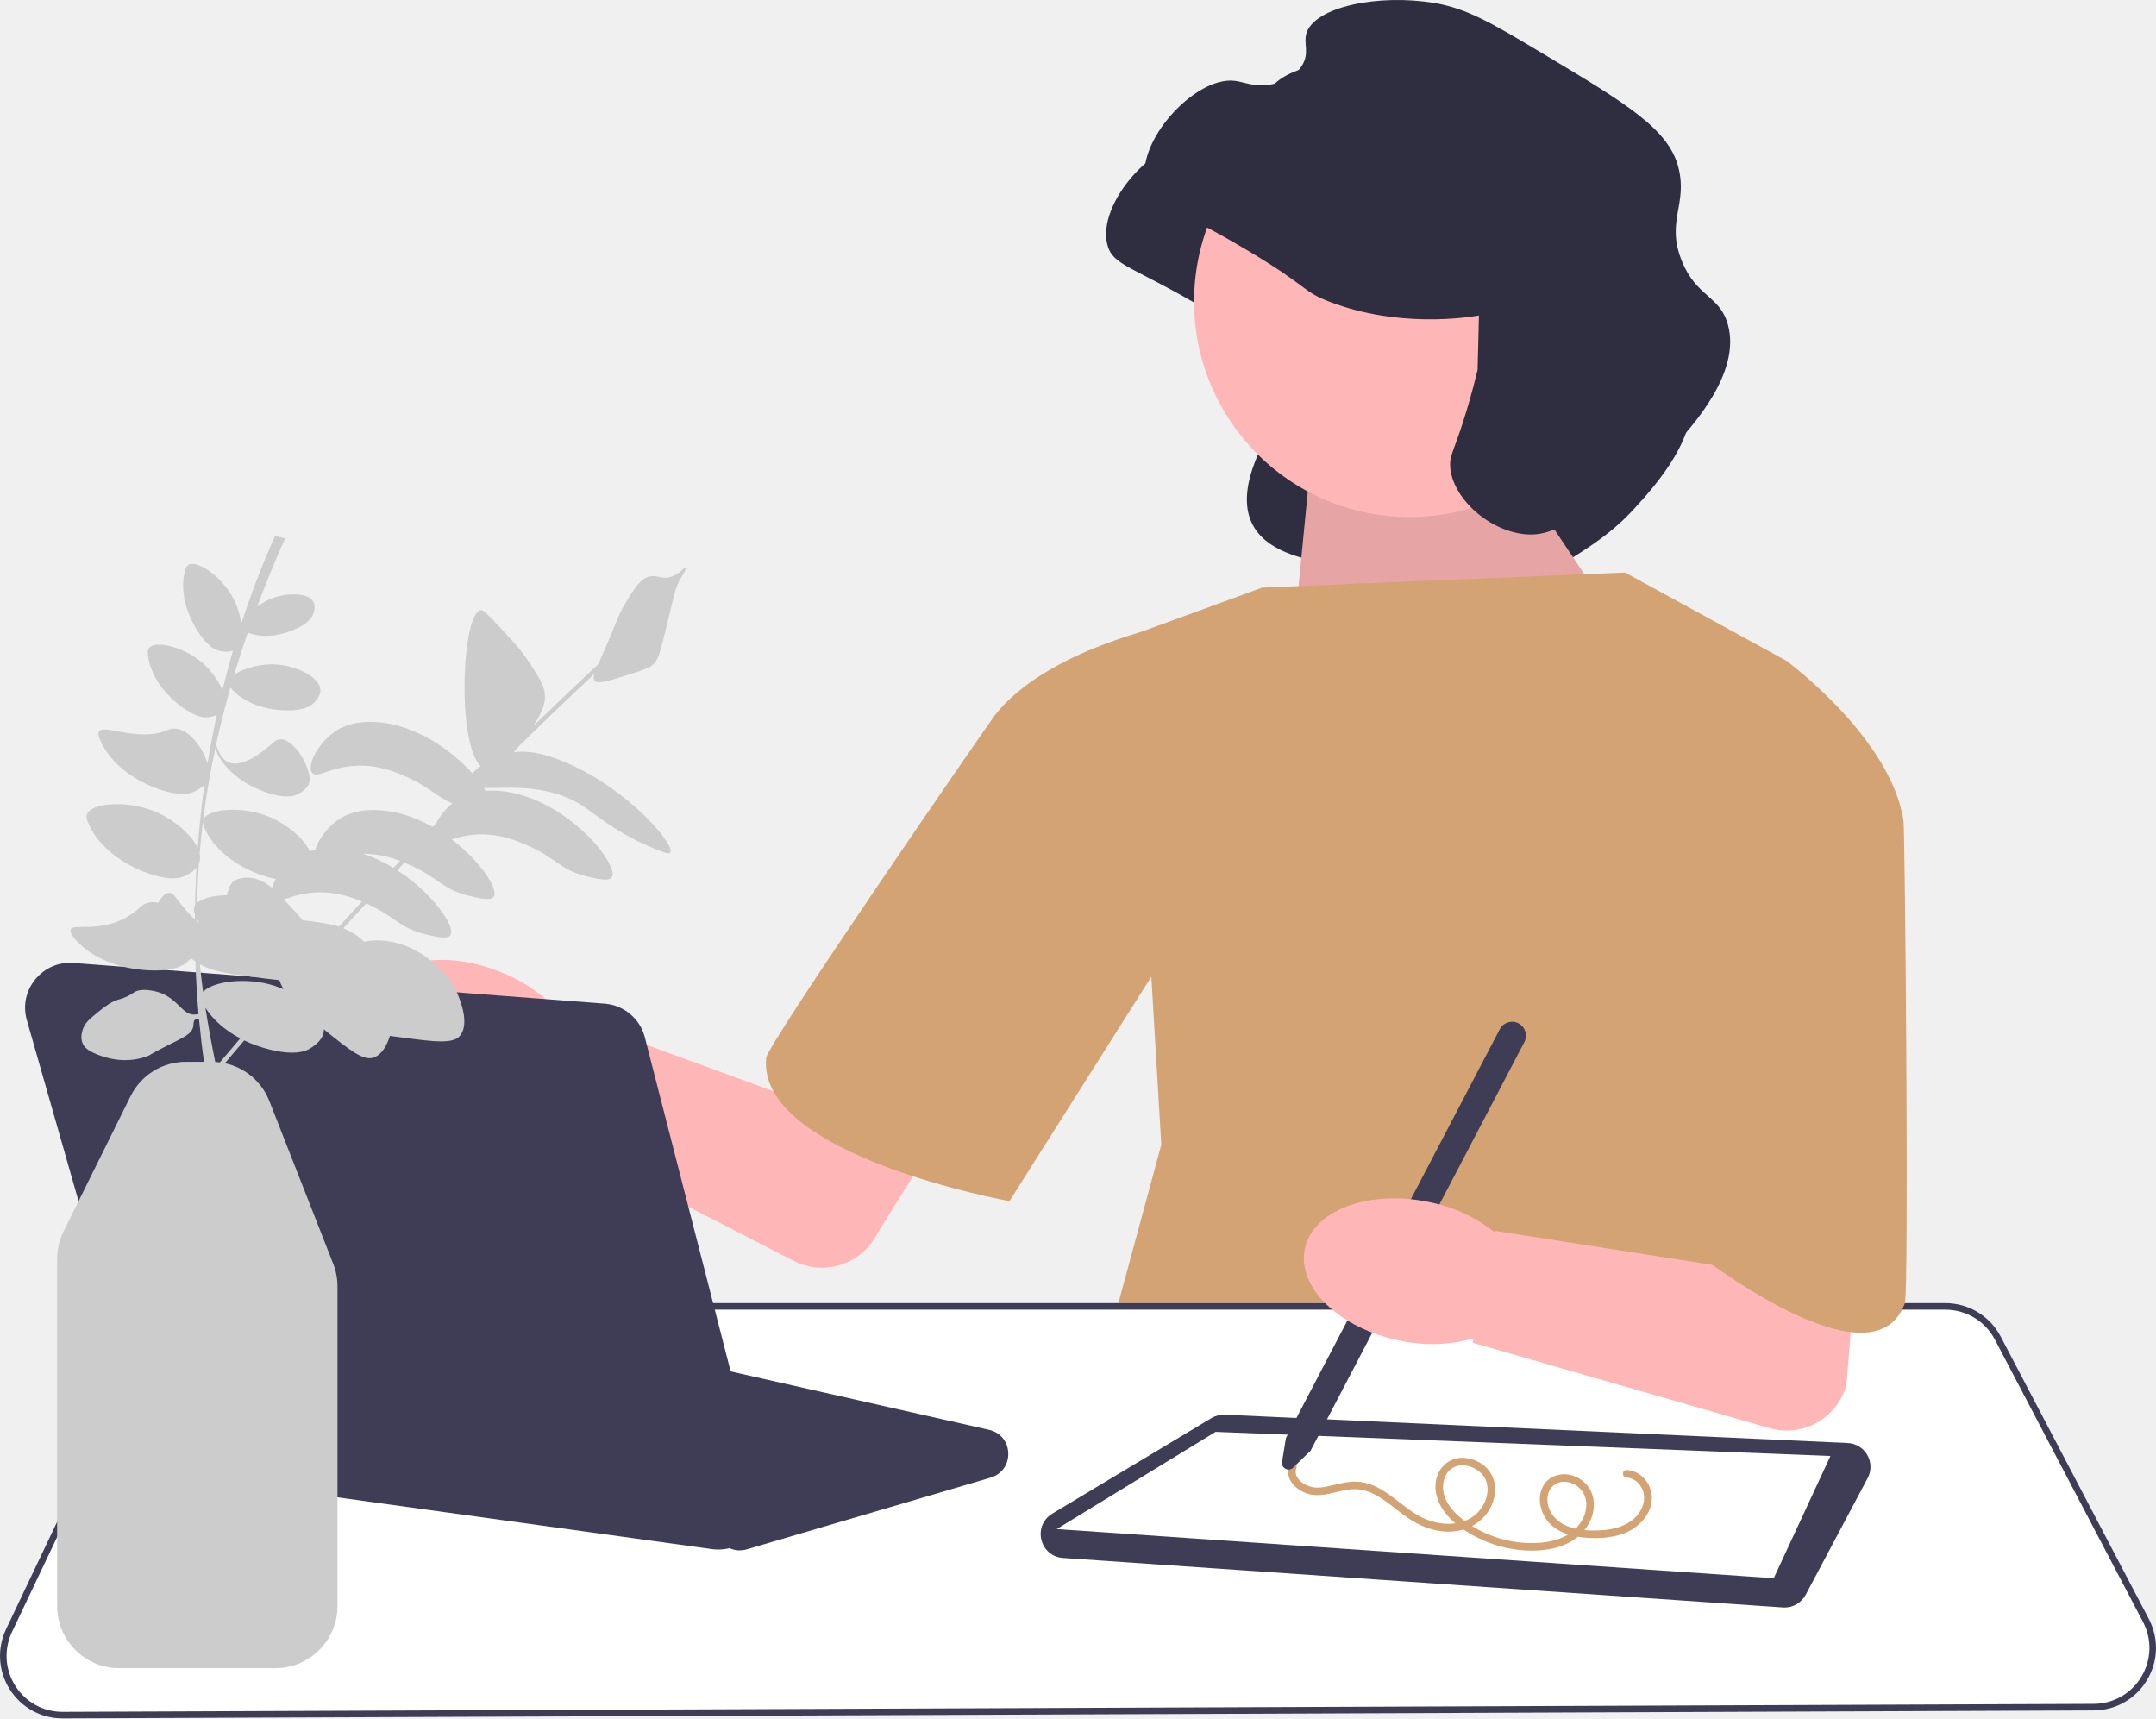
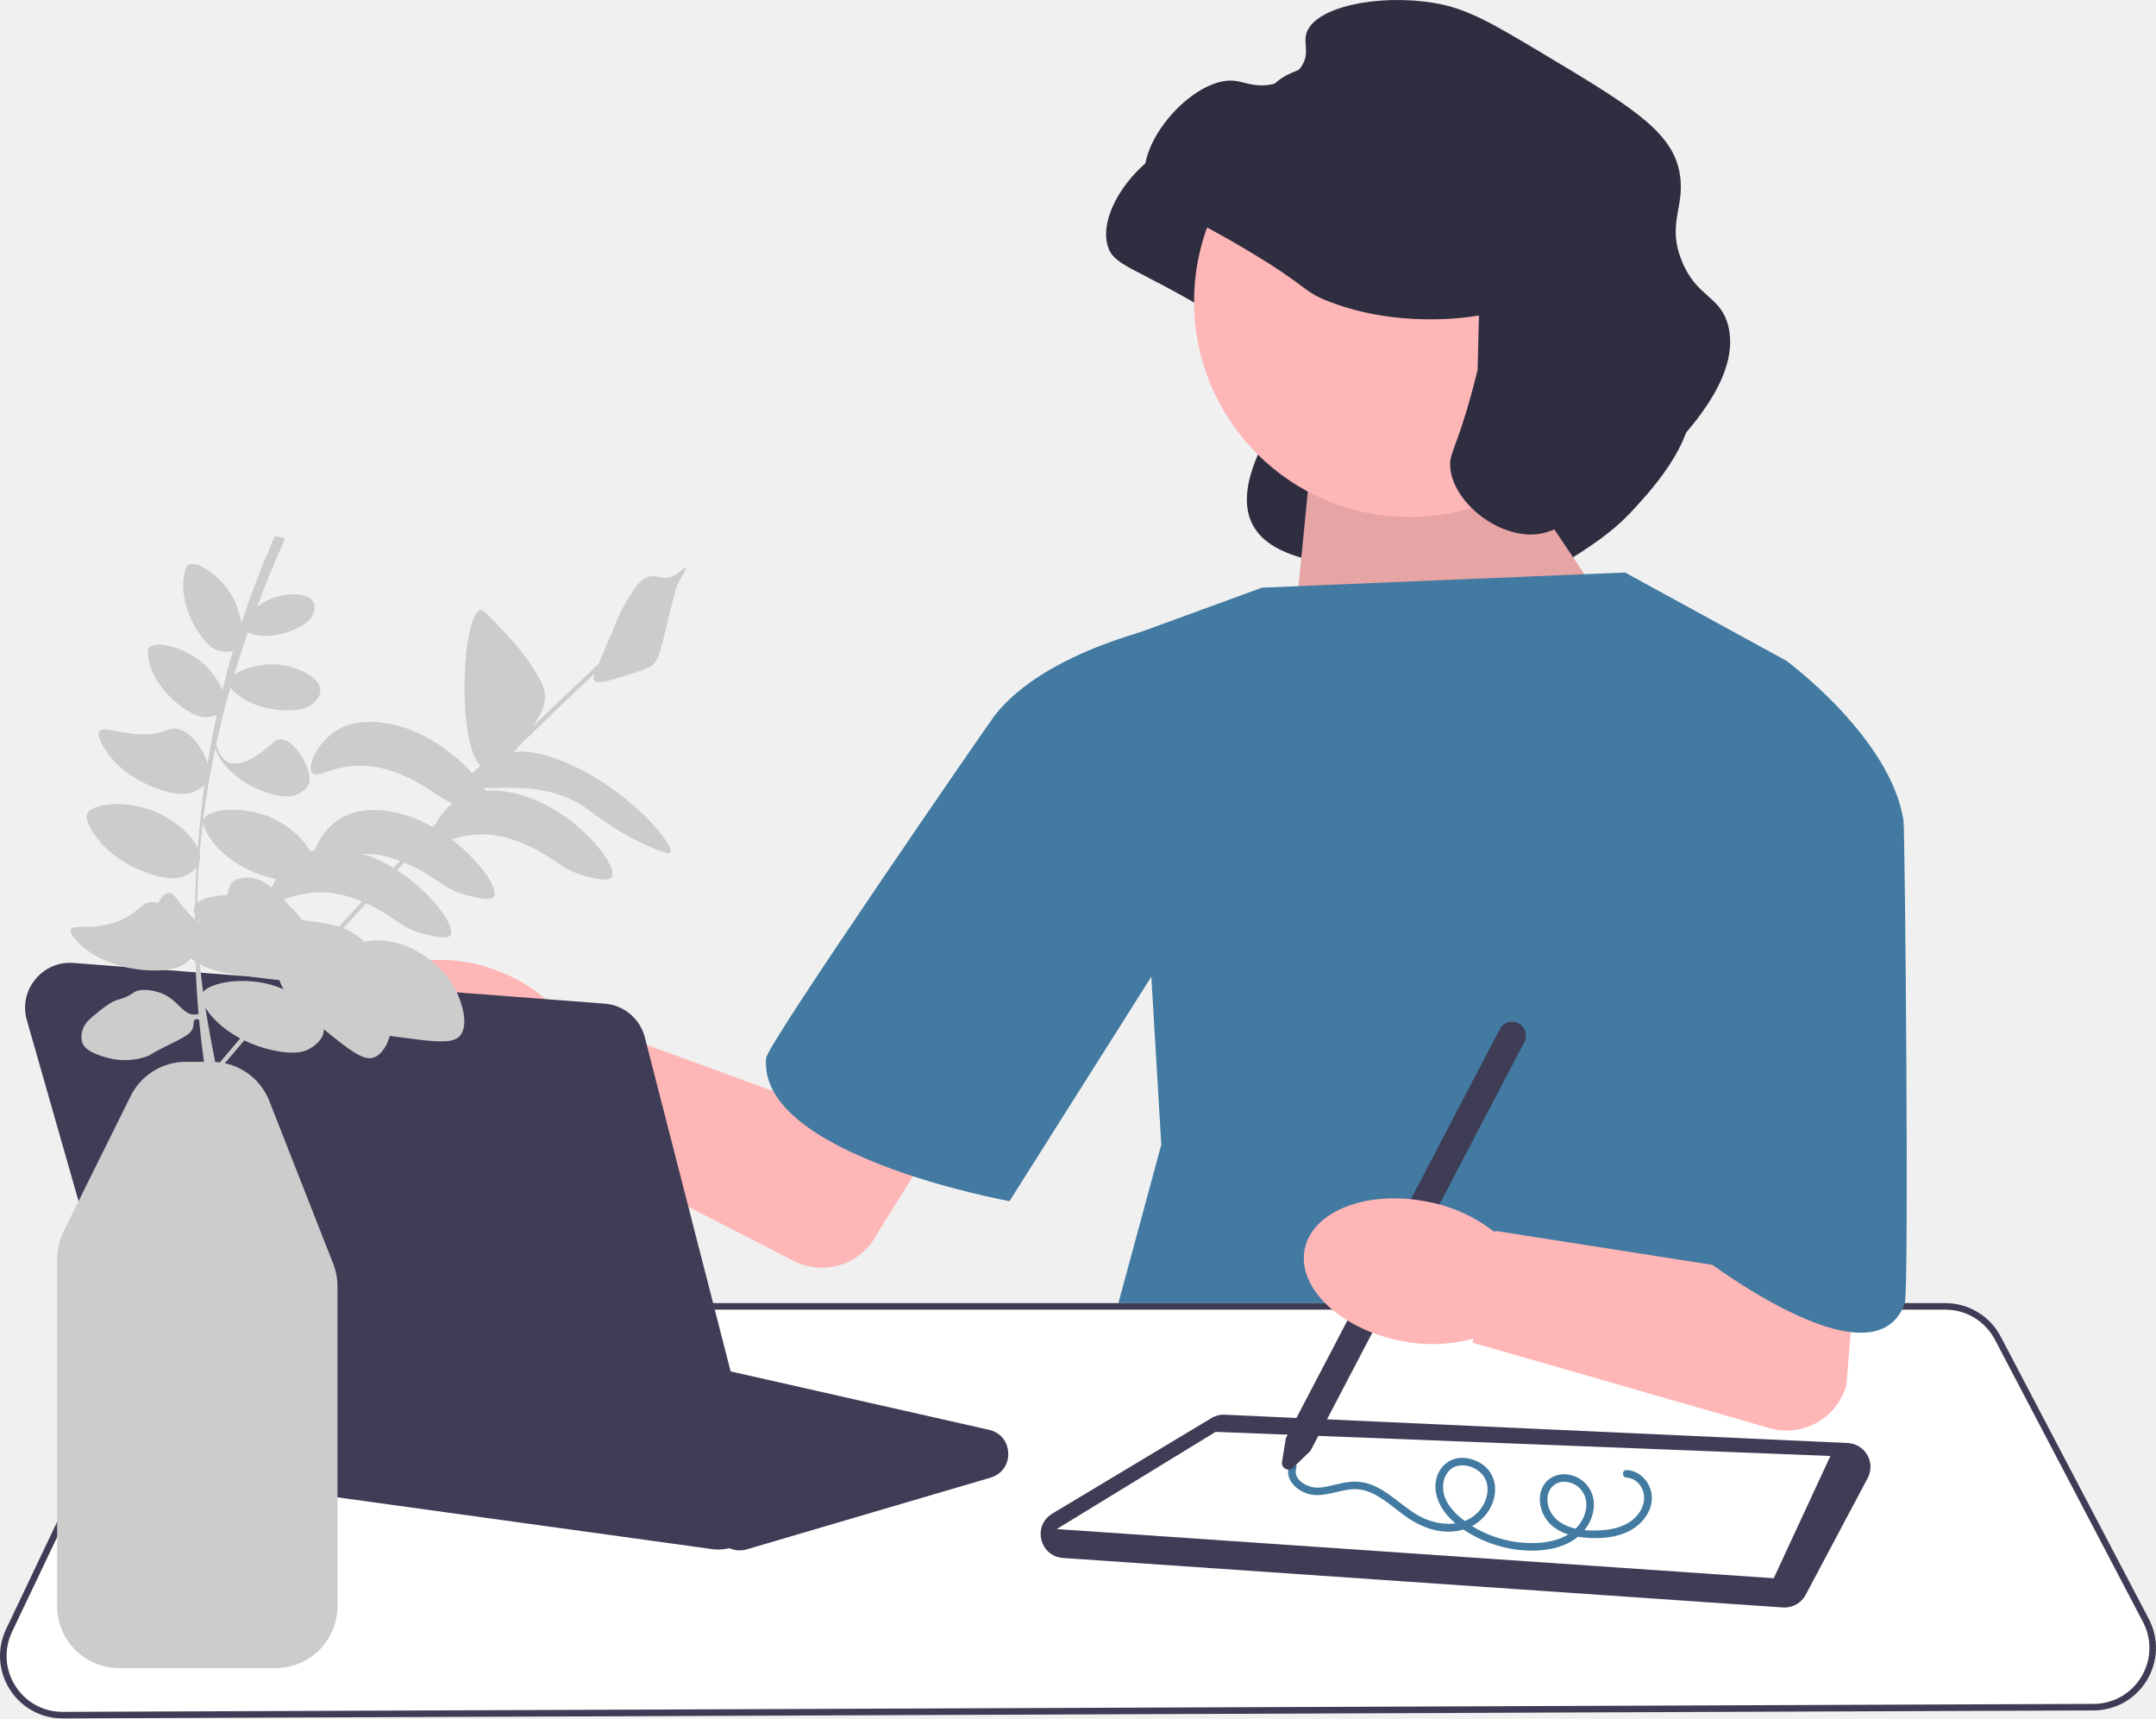
<svg xmlns="http://www.w3.org/2000/svg" width="855.47" height="681.755" viewBox="0 0 855.47 681.755" role="img" artist="Katerina Limpitsouni" source="https://undraw.co/">
  <path d="M571.597,149.332c-.125,.021-.313,.053-.54,.091-4.452,.737-31.366,4.889-58.501-5.447-11.495-4.379-7.574-5.47-33.176-20.694-30.015-17.848-37.719-17.724-39.954-26.046-4.463-16.619,19.369-42.743,35.143-41.023,4.153,.453,8.601,2.929,15.518,1.25,1.52-.369,8.173-1.984,11.417-7.491,2.893-4.913,.443-8.457,1.606-12.486,3.054-10.576,28.515-15.854,50.838-12.125,12.839,2.145,22.825,8.001,42.273,19.625,33.85,20.232,50.775,30.348,54.579,45.847,3.605,14.69-5.048,21.02,1.245,36.745,5.86,14.642,15.168,13.664,18.37,25.509,5.154,19.061-13.976,39.98-21.944,48.694-8.737,9.554-17.092,14.798-28.185,21.759-13.923,8.738-20.885,13.107-29.255,12.662-15.175-.806-60.267,1.937-60.855-10.62-.22-4.706-54.91-.853-27.98-51.52,3.303-6.215,68.009,.424,68.863-3.147" fill="#2f2e41" />
  <polygon points="597.787 181.755 644.299 251.133 510.787 278.133 519.291 191.274 597.787 181.755" fill="#ffb6b6" />
  <polygon points="597.787 181.755 644.299 251.133 510.787 278.133 519.291 191.274 597.787 181.755" opacity=".1" />
-   <polygon points="500.787 233.133 644.787 227.133 708.787 262.133 705.787 487.133 772.787 614.133 434.787 550.133 460.787 454.133 448.787 252.133 500.787 233.133" fill="#D3A373" />
+   <polygon points="500.787 233.133 644.787 227.133 708.787 262.133 705.787 487.133 772.787 614.133 434.787 550.133 460.787 454.133 448.787 252.133 500.787 233.133" fill="#427AA1" />
  <path d="M3.878,670.236c-4.597-7.247-5.14-16.201-1.452-23.951l54.807-115.156c4.09-8.594,12.884-14.147,22.402-14.147H771.889c9.253,0,17.672,5.09,21.969,13.285l58.746,111.982c4.061,7.741,3.793,16.832-.715,24.321-4.508,7.488-12.417,11.979-21.157,12.014l-805.807,3.172h-.101c-8.542,0-16.368-4.301-20.946-11.52Z" fill="#fff" />
  <path d="M3.878,670.236c-4.597-7.247-5.14-16.201-1.452-23.951l54.807-115.156c4.09-8.594,12.884-14.147,22.402-14.147H771.889c9.253,0,17.672,5.09,21.969,13.285l58.746,111.982c4.061,7.741,3.793,16.832-.715,24.321-4.508,7.488-12.417,11.979-21.157,12.014l-805.807,3.172h-.101c-8.542,0-16.368-4.301-20.946-11.52Zm75.756-150.65c-8.519,0-16.389,4.971-20.05,12.662L4.777,647.404c-3.301,6.936-2.816,14.95,1.299,21.437,4.098,6.461,11.101,10.31,18.748,10.31h.09l805.807-3.172c7.823-.031,14.902-4.051,18.936-10.753,4.035-6.702,4.274-14.84,.64-21.767l-58.746-111.984c-3.847-7.333-11.382-11.889-19.664-11.889H79.635Z" fill="#3f3d56" />
  <path d="M707.438,637.732l-285.674-19.641c-4.218-.29-7.582-3.134-8.569-7.244-.988-4.11,.716-8.172,4.341-10.347l63.171-37.903c1.604-.963,3.444-1.431,5.309-1.341l247.106,11.232c3.267,.147,6.185,1.932,7.806,4.772,1.621,2.84,1.672,6.26,.138,9.147l-24.603,46.312c-1.651,3.108-4.889,5.034-8.374,5.034-.216,0-.433-.008-.65-.022Z" fill="#3f3d56" />
  <polygon points="419.287 606.633 703.787 626.133 726.287 577.633 482.34 568.066 419.287 606.633" fill="#fff" />
  <circle cx="559.287" cy="119.633" r="85.492" fill="#ffb6b6" />
  <path d="M586.823,125.165c-.125,.021-.313,.053-.54,.091-4.452,.737-31.366,4.889-58.501-5.447-11.495-4.379-7.574-5.47-33.176-20.694-30.015-17.848-37.719-17.724-39.954-26.046-4.463-16.619,19.369-42.743,35.143-41.023,4.153,.453,8.601,2.929,15.518,1.25,1.52-.369,8.173-1.984,11.417-7.491,2.893-4.913,.443-8.457,1.606-12.486,3.054-10.576,28.515-15.854,50.838-12.125,12.839,2.145,22.825,8.001,42.273,19.625,33.85,20.232,50.775,30.348,54.579,45.847,3.605,14.69-5.048,21.02,1.245,36.745,5.86,14.642,15.168,13.664,18.37,25.509,5.154,19.061-13.976,39.98-21.944,48.694-8.737,9.554-17.092,14.798-28.185,21.759-13.923,8.738-20.885,13.107-29.255,12.662-15.175-.806-30.268-14.558-30.857-27.116-.22-4.706,1.743-6.118,6.602-22.296,2.024-6.74,3.428-12.305,4.282-15.875" fill="#2f2e41" />
-   <path d="M645.42,583.21c5.5,.217,9.686,5.145,9.989,10.485,.315,5.542-3.538,10.647-8.167,13.285-5.423,3.091-12.192,3.587-18.298,3.055-5.492-.479-11.468-2.187-15.003-6.722-2.974-3.816-4.068-9.582-1.539-13.913,2.508-4.295,7.841-5.481,12.302-3.757,4.721,1.824,7.689,6.118,7.719,11.191,.033,5.624-3.215,10.821-7.773,13.931-4.916,3.354-11.104,4.433-16.956,4.419-6.376-.015-12.724-1.353-18.59-3.838-5.496-2.328-10.986-5.685-14.916-10.247-3.684-4.277-5.889-10.211-3.844-15.758,1.677-4.549,5.914-7.338,10.767-6.953,4.443,.353,8.936,2.931,10.908,7.036,2.225,4.632,1.226,10.188-1.606,14.329-3.269,4.781-8.437,7.468-14.175,7.856-6.107,.413-12.156-1.757-17.18-5.112-4.652-3.106-8.741-7.083-13.735-9.668-2.404-1.244-5.019-2.034-7.741-2.031-3.465,.004-6.797,1.142-10.167,1.803-2.856,.56-5.8,.886-8.619-.027-2.412-.781-4.669-2.213-6.189-4.266-1.437-1.942-1.942-4.375-1.128-6.681,.638-1.808,3.538-1.03,2.893,.798-1.489,4.216,3.618,7.314,7.193,7.701,2.712,.293,5.51-.49,8.127-1.102,2.727-.638,5.515-1.29,8.335-1.221,9.989,.246,16.593,8.785,24.647,13.417,8.468,4.871,20.868,5.21,26.053-4.468,1.883-3.515,2.272-8.188-.315-11.472-2.155-2.736-5.984-4.373-9.455-3.843-4.358,.666-6.529,4.817-6.371,8.944,.194,5.05,3.714,9.154,7.468,12.179,8.357,6.733,19.439,10.163,30.127,9.561,5.015-.282,10.345-1.588,14.24-4.927,3.366-2.885,5.664-7.576,4.855-12.07-.7-3.889-3.962-6.839-7.903-7.231-4.032-.4-7.182,2.462-7.362,6.489-.202,4.53,2.489,8.311,6.389,10.374,4.418,2.337,9.772,2.627,14.667,2.372,5.198-.27,10.615-1.64,14.252-5.598,3.103-3.376,4.279-8.386,1.42-12.292-1.262-1.724-3.16-2.939-5.321-3.024-1.924-.076-1.934-3.076,0-3h0Z" fill="#D3A373" />
+   <path d="M645.42,583.21c5.5,.217,9.686,5.145,9.989,10.485,.315,5.542-3.538,10.647-8.167,13.285-5.423,3.091-12.192,3.587-18.298,3.055-5.492-.479-11.468-2.187-15.003-6.722-2.974-3.816-4.068-9.582-1.539-13.913,2.508-4.295,7.841-5.481,12.302-3.757,4.721,1.824,7.689,6.118,7.719,11.191,.033,5.624-3.215,10.821-7.773,13.931-4.916,3.354-11.104,4.433-16.956,4.419-6.376-.015-12.724-1.353-18.59-3.838-5.496-2.328-10.986-5.685-14.916-10.247-3.684-4.277-5.889-10.211-3.844-15.758,1.677-4.549,5.914-7.338,10.767-6.953,4.443,.353,8.936,2.931,10.908,7.036,2.225,4.632,1.226,10.188-1.606,14.329-3.269,4.781-8.437,7.468-14.175,7.856-6.107,.413-12.156-1.757-17.18-5.112-4.652-3.106-8.741-7.083-13.735-9.668-2.404-1.244-5.019-2.034-7.741-2.031-3.465,.004-6.797,1.142-10.167,1.803-2.856,.56-5.8,.886-8.619-.027-2.412-.781-4.669-2.213-6.189-4.266-1.437-1.942-1.942-4.375-1.128-6.681,.638-1.808,3.538-1.03,2.893,.798-1.489,4.216,3.618,7.314,7.193,7.701,2.712,.293,5.51-.49,8.127-1.102,2.727-.638,5.515-1.29,8.335-1.221,9.989,.246,16.593,8.785,24.647,13.417,8.468,4.871,20.868,5.21,26.053-4.468,1.883-3.515,2.272-8.188-.315-11.472-2.155-2.736-5.984-4.373-9.455-3.843-4.358,.666-6.529,4.817-6.371,8.944,.194,5.05,3.714,9.154,7.468,12.179,8.357,6.733,19.439,10.163,30.127,9.561,5.015-.282,10.345-1.588,14.24-4.927,3.366-2.885,5.664-7.576,4.855-12.07-.7-3.889-3.962-6.839-7.903-7.231-4.032-.4-7.182,2.462-7.362,6.489-.202,4.53,2.489,8.311,6.389,10.374,4.418,2.337,9.772,2.627,14.667,2.372,5.198-.27,10.615-1.64,14.252-5.598,3.103-3.376,4.279-8.386,1.42-12.292-1.262-1.724-3.16-2.939-5.321-3.024-1.924-.076-1.934-3.076,0-3h0Z" fill="#427AA1" />
  <path d="M508.692,579.997l1.529-9.458,84.874-162.219c1.406-2.687,4.736-3.729,7.423-2.324,2.687,1.406,3.729,4.736,2.324,7.423l-84.836,162.147-6.936,6.72c-.82,.791-2.004,.961-3.014,.432-1.01-.528-1.545-1.597-1.364-2.723Z" fill="#3f3d56" />
  <path d="M566.545,476.79c9.576,1.803,18.58,5.872,26.26,11.869l.432,.093,.087-.43,92.502,14.489-6.701-123.036,70.105-38.397-16.57,207.973c-3.589,13.282-17.373,21.039-30.588,17.214l-117.751-33.87,.294-1.449-.412-.111c-9.411,2.538-19.292,2.785-28.818,.72-23.897-4.836-40.772-21.086-37.692-36.294,3.08-15.208,24.947-23.612,48.851-18.771Z" fill="#ffb6b6" />
-   <path d="M629.787,284.133l79-22s41.5,30.5,46.5,63.5c.595,3.925,2.244,186.746,.5,191.5-12.922,35.219-84-21-84-21l-42-212Z" fill="#D3A373" />
+   <path d="M629.787,284.133l79-22s41.5,30.5,46.5,63.5c.595,3.925,2.244,186.746,.5,191.5-12.922,35.219-84-21-84-21l-42-212Z" fill="#427AA1" />
  <path d="M287.122,612.722l-8.19-7.02h-0c-1.219-1.046-2.702-1.738-4.287-2.003l-182.483-30.414c-4.165-.694-7.242-3.702-8.03-7.851-.788-4.148,.972-8.075,4.593-10.248l65.102-39.061c2.176-1.306,4.736-1.717,7.213-1.157l231.374,52.273c4.498,1.016,7.5,4.65,7.647,9.26s-2.616,8.429-7.041,9.73l-96.741,28.453c-.918,.271-1.854,.402-2.782,.402-2.309,0-4.569-.817-6.375-2.366Z" fill="#3f3d56" />
  <path d="M199.243,385.882c9.045,3.622,17.092,9.358,23.466,16.728l.406,.175,.169-.405,87.947,32.122,93.903-152.042,51.912,32.173-108.878,174.595c-6.092,12.336-21.117,17.278-33.342,10.966l-108.966-56.025,.569-1.365-.382-.188c-9.724,.668-19.466-1.003-28.412-4.872-22.508-9.371-35.918-28.581-29.952-42.904,5.966-14.324,29.046-18.335,51.561-8.958Z" fill="#ffb6b6" />
-   <path d="M505.866,309.909l-41.534-62.11s-49.425,9.783-69.784,36.23c-2.545,3.306-89.963,130.089-90.527,135.622-3.942,38.731,96.529,56.878,96.529,56.878l105.316-166.621Z" fill="#D3A373" />
+   <path d="M505.866,309.909l-41.534-62.11s-49.425,9.783-69.784,36.23c-2.545,3.306-89.963,130.089-90.527,135.622-3.942,38.731,96.529,56.878,96.529,56.878l105.316-166.621Z" fill="#427AA1" />
  <path d="M282.602,614.588l-209.182-28.912c-7.001-.967-12.779-5.983-14.722-12.779L10.656,404.744c-1.628-5.699-.413-11.601,3.334-16.192s9.283-6.965,15.195-6.514l210.75,16.146c7.625,.584,14.025,5.953,15.928,13.359l46.474,180.918c1.483,5.773,0,11.876-3.968,16.324-3.417,3.831-8.261,5.971-13.312,5.971-.814,0-1.635-.056-2.456-.169Z" fill="#3f3d56" />
  <path d="M235.976,270.166c1.223,1.345,5.66-.025,14.484-2.821,6.708-2.125,7.741-2.898,8.379-3.452,2.243-1.949,2.831-3.998,5.053-13.052,3.988-16.25,4.111-17.864,6.159-21.312,.705-1.188,2.486-4.02,2.052-4.371-.446-.361-2.374,2.59-5.937,3.705-3.472,1.087-5.035-.654-8-.211-3.832,.573-6.111,4.213-9.685,10.105-3.165,5.218-3.563,7.317-8,17.684-1.257,2.937-2.269,5.21-3.046,7.006-8.712,8.131-17.352,16.369-25.914,24.679,.165-.252,.32-.49,.455-.697,3.792-5.823,4.308-8.945,4.253-11.284-.089-3.79-1.899-6.676-5.515-12.295-3.544-5.506-6.901-9.139-10.947-13.474-5.303-5.682-7.954-8.524-9.01-8.337-7.542,1.335-9.559,52.687-.07,61.871-1.332,.952-2.435,1.948-3.232,2.929-8.123-9.019-22.038-19.095-37.452-20.335-9.503-.765-14.748,2.217-16.379,3.242-7.538,4.734-12.02,14.21-9.769,16.884,2.099,2.493,8.161-3.175,20.042-2.863,8.29,.218,14.766,3.225,18.61,5.011,8.065,3.746,11.014,7.428,16.96,9.951-2.787,2.297-4.996,5.164-6.383,7.837-.48,.495-.959,.993-1.439,1.489-6.135-3.457-13.044-5.994-20.286-6.577-9.503-.765-14.748,2.217-16.379,3.242-5.08,3.191-8.761,8.53-9.94,12.494-.77,.155-1.483,.331-2.135,.522-2.303-5.204-9.156-10.693-15.529-13.459-10.969-4.761-25.218-3.499-26.742,1.029-.049,.144-.061,.286-.082,.429,1.202-9.702,2.835-19.335,4.875-28.899,.069,.273,.156,.549,.272,.84,2.708,6.801,10.025,13.329,19.998,16.715,7.828,2.658,11.107,1.28,11.939,.895,.796-.368,4.232-1.843,5.074-4.776,1.561-5.438-7.999-21.509-14.029-16.118-19.374,17.319-22.033,3.295-22.923,.935,1.647-7.561,3.543-15.079,5.67-22.553,.037,.046,.068,.091,.106,.137,4.233,5.134,12.379,8.75,21.952,8.91,7.513,.125,9.968-1.978,10.582-2.542,.586-.539,3.151-2.771,3.064-5.543-.16-5.14-9.303-9.326-16.619-10.052-6.742-.669-14.001,1.395-17.602,4.009,1.674-5.598,3.475-11.171,5.396-16.72,4.92,2.01,11.89,1.739,18.736-1.321,5.646-2.524,6.744-4.947,7.005-5.582,.249-.606,1.384-3.164,.354-5.201-1.91-3.777-10.186-3.713-15.895-1.706-2.351,.827-4.585,2.099-6.5,3.537,3.405-9.095,7.116-18.126,11.107-27.09l-4-1c-5.099,11.451-9.544,23.051-13.364,34.779-.475-3.44-1.666-7.104-3.233-10.081-4.609-8.754-14.453-15.321-17.782-13.19-.666,.426-.946,1.12-1.2,1.947-2.041,6.65-.504,15.841,4.871,24.284,4.218,6.627,7.467,7.558,8.313,7.768,.715,.178,3.473,.939,5.74-.042-1.525,5.225-2.935,10.473-4.22,15.744-1.547-3.841-4.596-7.934-7.82-10.764-7.435-6.526-18.978-9.137-21.324-5.957-.469,.636-.483,1.385-.424,2.247,.473,6.94,5.196,14.973,13.235,20.935,6.31,4.68,9.676,4.386,10.542,4.28,.51-.062,2.049-.216,3.533-.887-1.378,6.405-2.582,12.84-3.623,19.303-2.082-7.23-9.155-16.249-15.829-13.38-11.844,5.092-25.768-2.73-27.3,.691-.399,.89-.069,1.808,.313,2.803,3.069,8.012,11.544,15.776,23.181,19.898,9.133,3.236,12.997,1.672,13.979,1.233,.651-.291,2.799-1.188,4.398-2.853-1.15,8.304-2.032,16.651-2.653,25.034-2.469-5.392-9.425-11.073-15.937-14.001-11.422-5.138-26.362-4.012-28.021,.709-.332,.944-.07,1.855,.321,2.877,3.15,8.224,11.848,16.192,23.793,20.424,9.375,3.321,13.34,1.716,14.348,1.266,.736-.329,3.337-1.415,4.996-3.479-.212,3.875-.376,7.757-.48,11.647-.03,1.108-.047,2.216-.068,3.323-.135,.218-.252,.44-.33,.673-.32,.95-.102,1.864,.273,2.863-.008,.704-.013,1.407-.017,2.11-2.09-1.894-4.583-4.743-7.581-8.802-2.706-3.662-5.275-.975-6.925,2.143-2.587-.576-5.055-.22-6.996,1.594-13.016,12.159-27.614,5.708-27.821,9.333-.06,1.046,.501,1.878,1.207,2.78,5.683,7.26,16.84,12.556,30.094,13.114,10.403,.438,13.877-2.389,14.747-3.149,.306-.267,.991-.844,1.733-1.655,.596,.476,1.176,.907,1.757,1.301,.229,6.96,.638,13.912,1.245,20.852-.493,.044-.965,.125-1.317,.161-5.039,.513-6.737-6.285-14.348-8.768-2.528-.825-7.398-1.725-9.964,0-.37,.248-1.631,1.183-3.587,1.993-1.156,.479-2.04,.701-2.391,.797-3.123,.854-6.016,3.198-7.971,4.783-3.676,2.979-5.514,4.468-6.377,7.174-.271,.852-1.035,3.247,0,5.58,.489,1.102,1.625,2.742,5.979,4.384,2.588,.976,10.135,3.823,19.131,.797,2.049-.689,.485-.442,8.37-4.384,6.204-3.101,9.832-4.584,10.363-7.573,.187-1.051-.001-2.332,.797-2.79,.444-.254,.98-.131,1.516,.062,.522,5.579,1.174,11.149,1.964,16.707h-7.099c-9.426,0-17.882,5.246-22.067,13.691l-26.552,53.568c-1.676,3.381-2.562,7.163-2.562,10.938v137.743c0,13.581,11.049,24.63,24.63,24.63h61.977c13.581,0,24.63-11.049,24.63-24.63v-126.835c0-3.092-.573-6.119-1.703-8.998l-25.306-64.476c-3.069-7.819-9.717-13.351-17.663-15.063,2.549-3.022,5.102-6.04,7.674-9.05,3.239,1.563,6.803,2.846,10.634,3.747,10.136,2.383,14.079,.258,15.076-.325,.953-.557,5.082-2.823,5.782-6.602,.075-.405,.104-.815,.099-1.227,10.382,8.44,15.798,12.6,19.755,11.213,3.402-1.192,5.344-5.1,6.456-8.607,1.161,.161,2.393,.326,3.706,.502,14.219,1.899,21.385,2.779,24.126-.589,3.793-4.661,.193-13.649-.8-16.126-2.157-5.384-5.475-8.66-7.536-10.653-2.677-2.588-10.305-9.964-22.315-10.948-2.611-.214-4.956-.05-7.346,.45-.833-.762-1.711-1.508-2.679-2.216-1.844-1.351-3.664-2.351-5.624-3.132,3.006-3.293,6.02-6.576,9.048-9.846,.479,.218,.935,.429,1.353,.623,9.921,4.608,12.101,9.12,21.641,11.495,4.329,1.078,9.229,2.298,10.442,.463,2.155-3.258-6.993-16.666-21.129-25.738,.953-1.009,1.909-2.015,2.864-3.022,1.293,.542,2.432,1.071,3.402,1.521,9.921,4.608,12.101,9.12,21.642,11.495,4.328,1.078,9.229,2.298,10.442,.463,1.923-2.907-5.153-13.898-16.741-22.677,3.183-1.011,7.404-2.131,12.869-1.987,8.29,.218,14.766,3.225,18.61,5.011,9.921,4.608,12.101,9.12,21.641,11.495,4.328,1.078,9.229,2.298,10.442,.463,3.204-4.844-18.557-32.137-44.588-34.232-2.021-.163-3.837-.149-5.479-.028-.227-.376-.473-.762-.733-1.154,8.807,.283,26.008-2.235,40.648,8.044,4.221,2.964,12.422,9.936,26.146,15.664,4.386,1.831,6.592,2.731,7.2,1.979,2.175-2.691-15.907-24.838-41.346-35.748-10.086-4.326-16.318-4.735-20.75-4.08,.683-.779,1.349-1.583,1.99-2.39,9.906-9.715,19.936-19.329,30.057-28.813-.49,1.515-.474,2.321,.061,2.909Zm-127.117,120.915c-11.188-3.622-24.736-1.676-28.269,2.445-.498-3.652-.931-7.31-1.288-10.975,5.097,2.847,10.416,3.609,20.505,4.956,4.297,.574,7.94,1.051,11.021,1.35,.414,1.122,.855,2.131,1.367,3.097,.059,.112,.123,.219,.184,.329l-.089,.102c-1.149-.498-2.3-.938-3.431-1.304Zm-29.726-49.069c.319-1.059,.326-2.186,.082-3.348,.348-4.211,.783-8.408,1.297-12.593-.013,.641,.19,1.282,.467,1.977,3.11,7.812,11.515,15.31,22.971,19.199,2.137,.726,3.97,1.183,5.549,1.463-.695,1.211-1.227,2.39-1.58,3.482-3.906-3.138-8.933-5.419-14.637-2.999-1.552,.659-2.474,3.068-3.274,5.95-5.27,.091-9.673,1.19-11.77,3.05,.011-.776,.007-1.55,.028-2.327,.118-4.429,.336-8.843,.644-13.244,.084-.197,.16-.4,.223-.609Zm-.88,22.78c.227,.465,.476,.928,.734,1.389-.234-.173-.474-.358-.721-.559-.007-.276-.008-.553-.013-.83Zm8.997,56.685c-.614-.081-1.233-.139-1.858-.174-1.442-7.161-2.774-14.317-3.889-21.487,2.932,4.653,7.717,8.912,13.812,12.142-2.705,3.165-5.387,6.341-8.065,9.519Zm47.222-53.859c-3.815-1.225-8.293-1.812-14.489-2.531-1.57-2.183-3.189-3.79-4.386-4.947-.648-.627-1.643-1.87-2.932-3.324,3.34-1.072,8.325-2.982,15.369-2.797,6.402,.168,11.715,1.999,15.576,3.647-3.059,3.305-6.102,6.624-9.138,9.953Zm21.624-23.305c-3.749-2.266-7.815-4.206-12.096-5.569,.416-.004,.823-.016,1.255-.005,5.308,.14,9.867,1.423,13.473,2.797-.877,.925-1.756,1.849-2.632,2.777Z" fill="#ccc" />
</svg>
